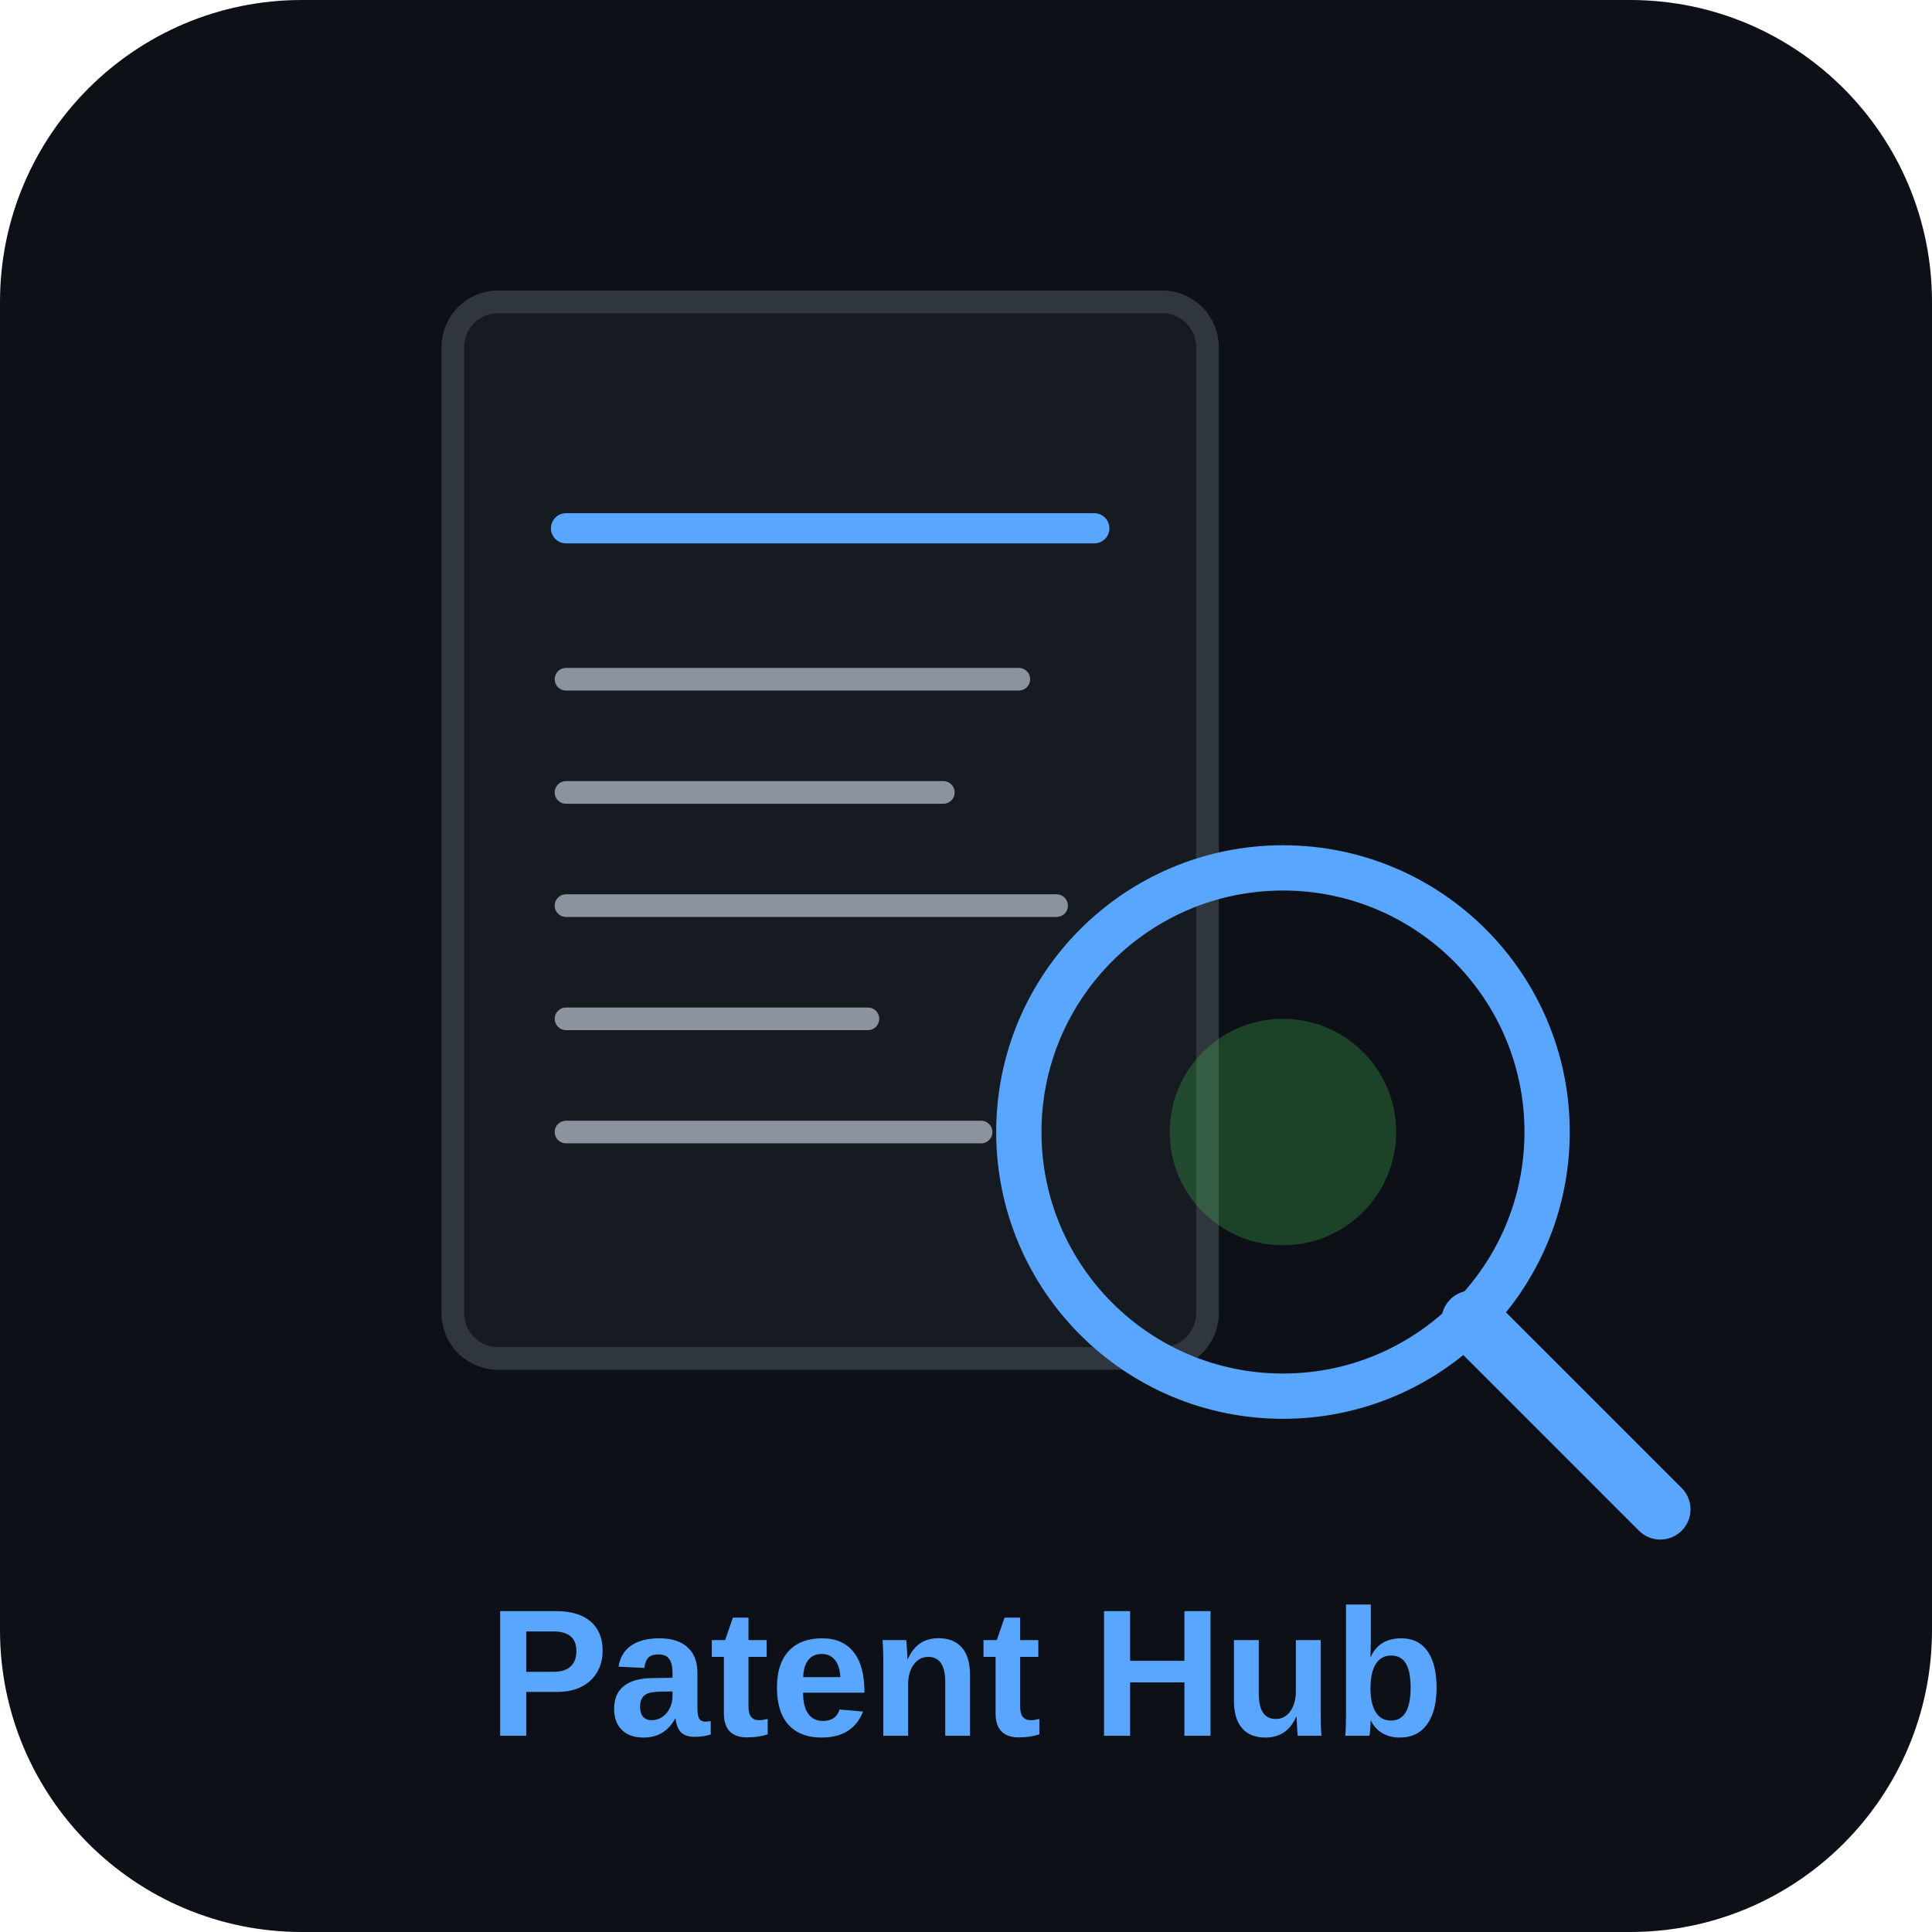
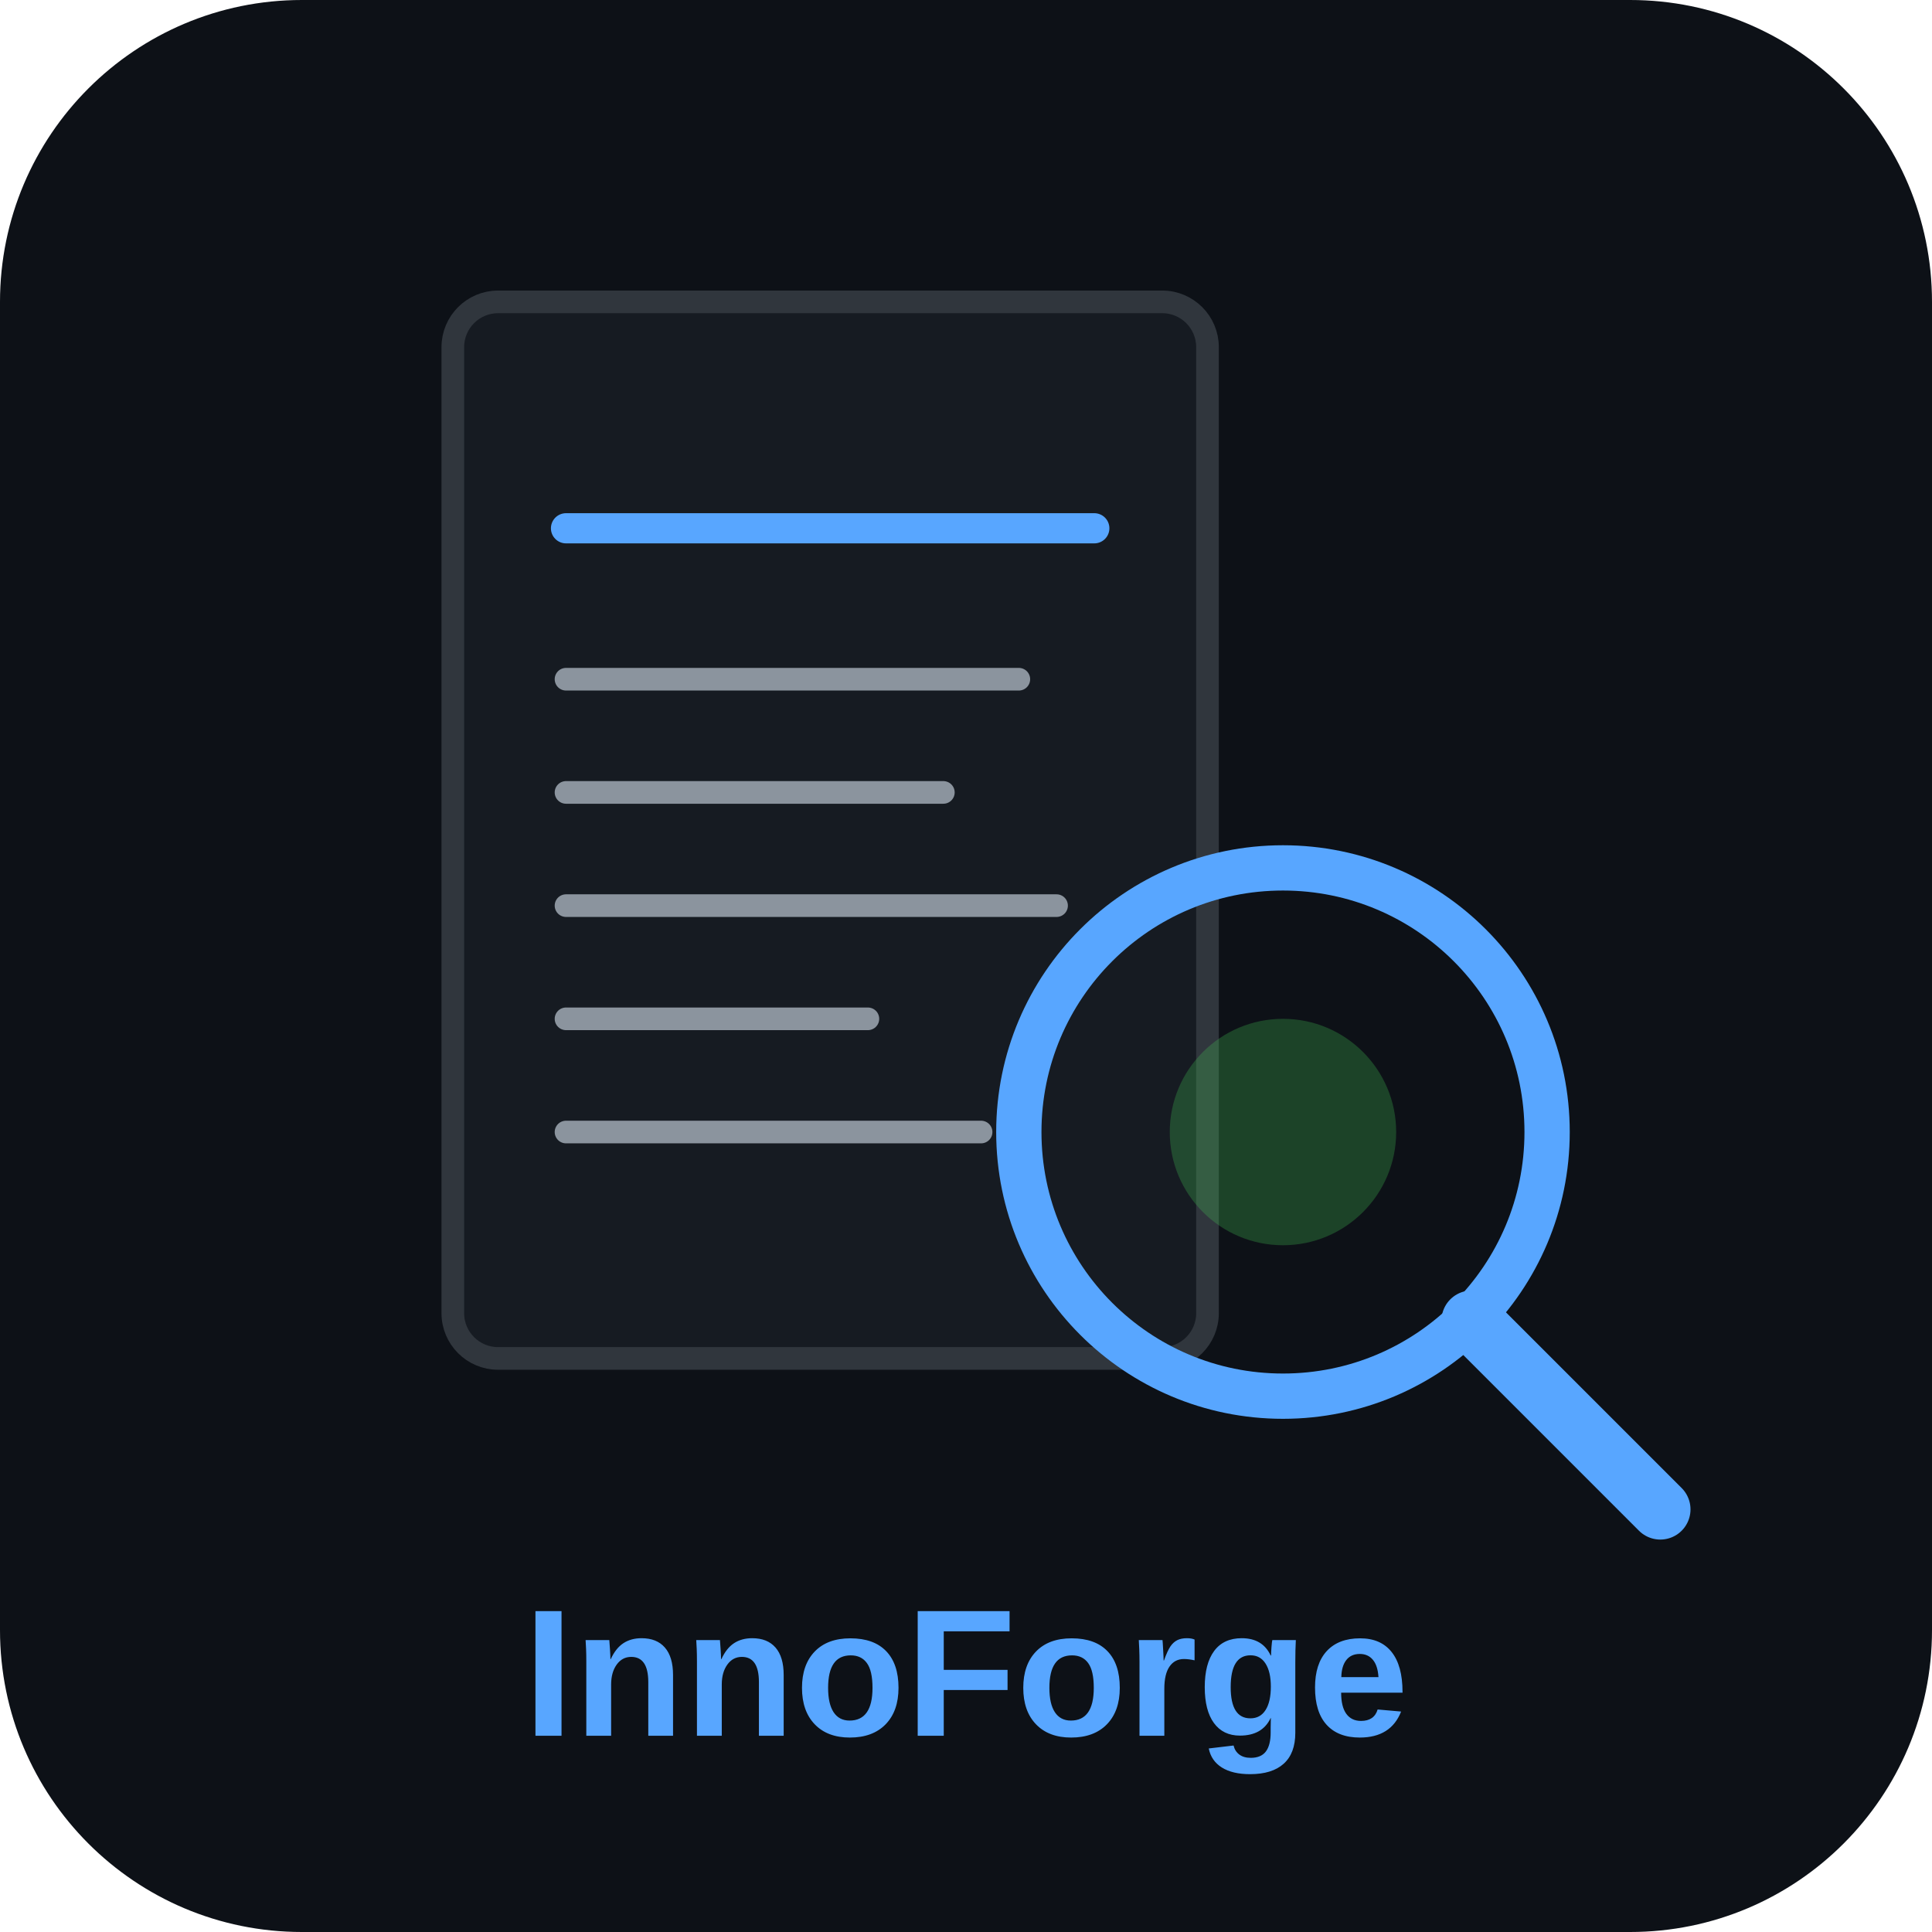
<svg xmlns="http://www.w3.org/2000/svg" viewBox="0 0 512 512">
  <rect width="512" height="512" rx="80" fill="#0d1117" />
  <rect x="120" y="80" width="200" height="280" rx="12" fill="#161b22" stroke="#30363d" stroke-width="6" />
  <line x1="150" y1="140" x2="290" y2="140" stroke="#58a6ff" stroke-width="8" stroke-linecap="round" />
  <line x1="150" y1="180" x2="270" y2="180" stroke="#8b949e" stroke-width="6" stroke-linecap="round" />
  <line x1="150" y1="210" x2="250" y2="210" stroke="#8b949e" stroke-width="6" stroke-linecap="round" />
  <line x1="150" y1="240" x2="280" y2="240" stroke="#8b949e" stroke-width="6" stroke-linecap="round" />
  <line x1="150" y1="270" x2="230" y2="270" stroke="#8b949e" stroke-width="6" stroke-linecap="round" />
  <line x1="150" y1="300" x2="260" y2="300" stroke="#8b949e" stroke-width="6" stroke-linecap="round" />
  <circle cx="340" cy="300" r="70" fill="none" stroke="#58a6ff" stroke-width="12" />
  <line x1="390" y1="350" x2="440" y2="400" stroke="#58a6ff" stroke-width="16" stroke-linecap="round" />
  <circle cx="340" cy="300" r="30" fill="#3fb950" opacity="0.3" />
-   <text x="256" y="460" text-anchor="middle" font-family="Arial,sans-serif" font-size="48" font-weight="bold" fill="#58a6ff">Patent Hub</text>
+   <text x="256" y="460" text-anchor="middle" font-family="Arial,sans-serif" font-size="48" font-weight="bold" fill="#58a6ff">InnoForge</text>
</svg>
